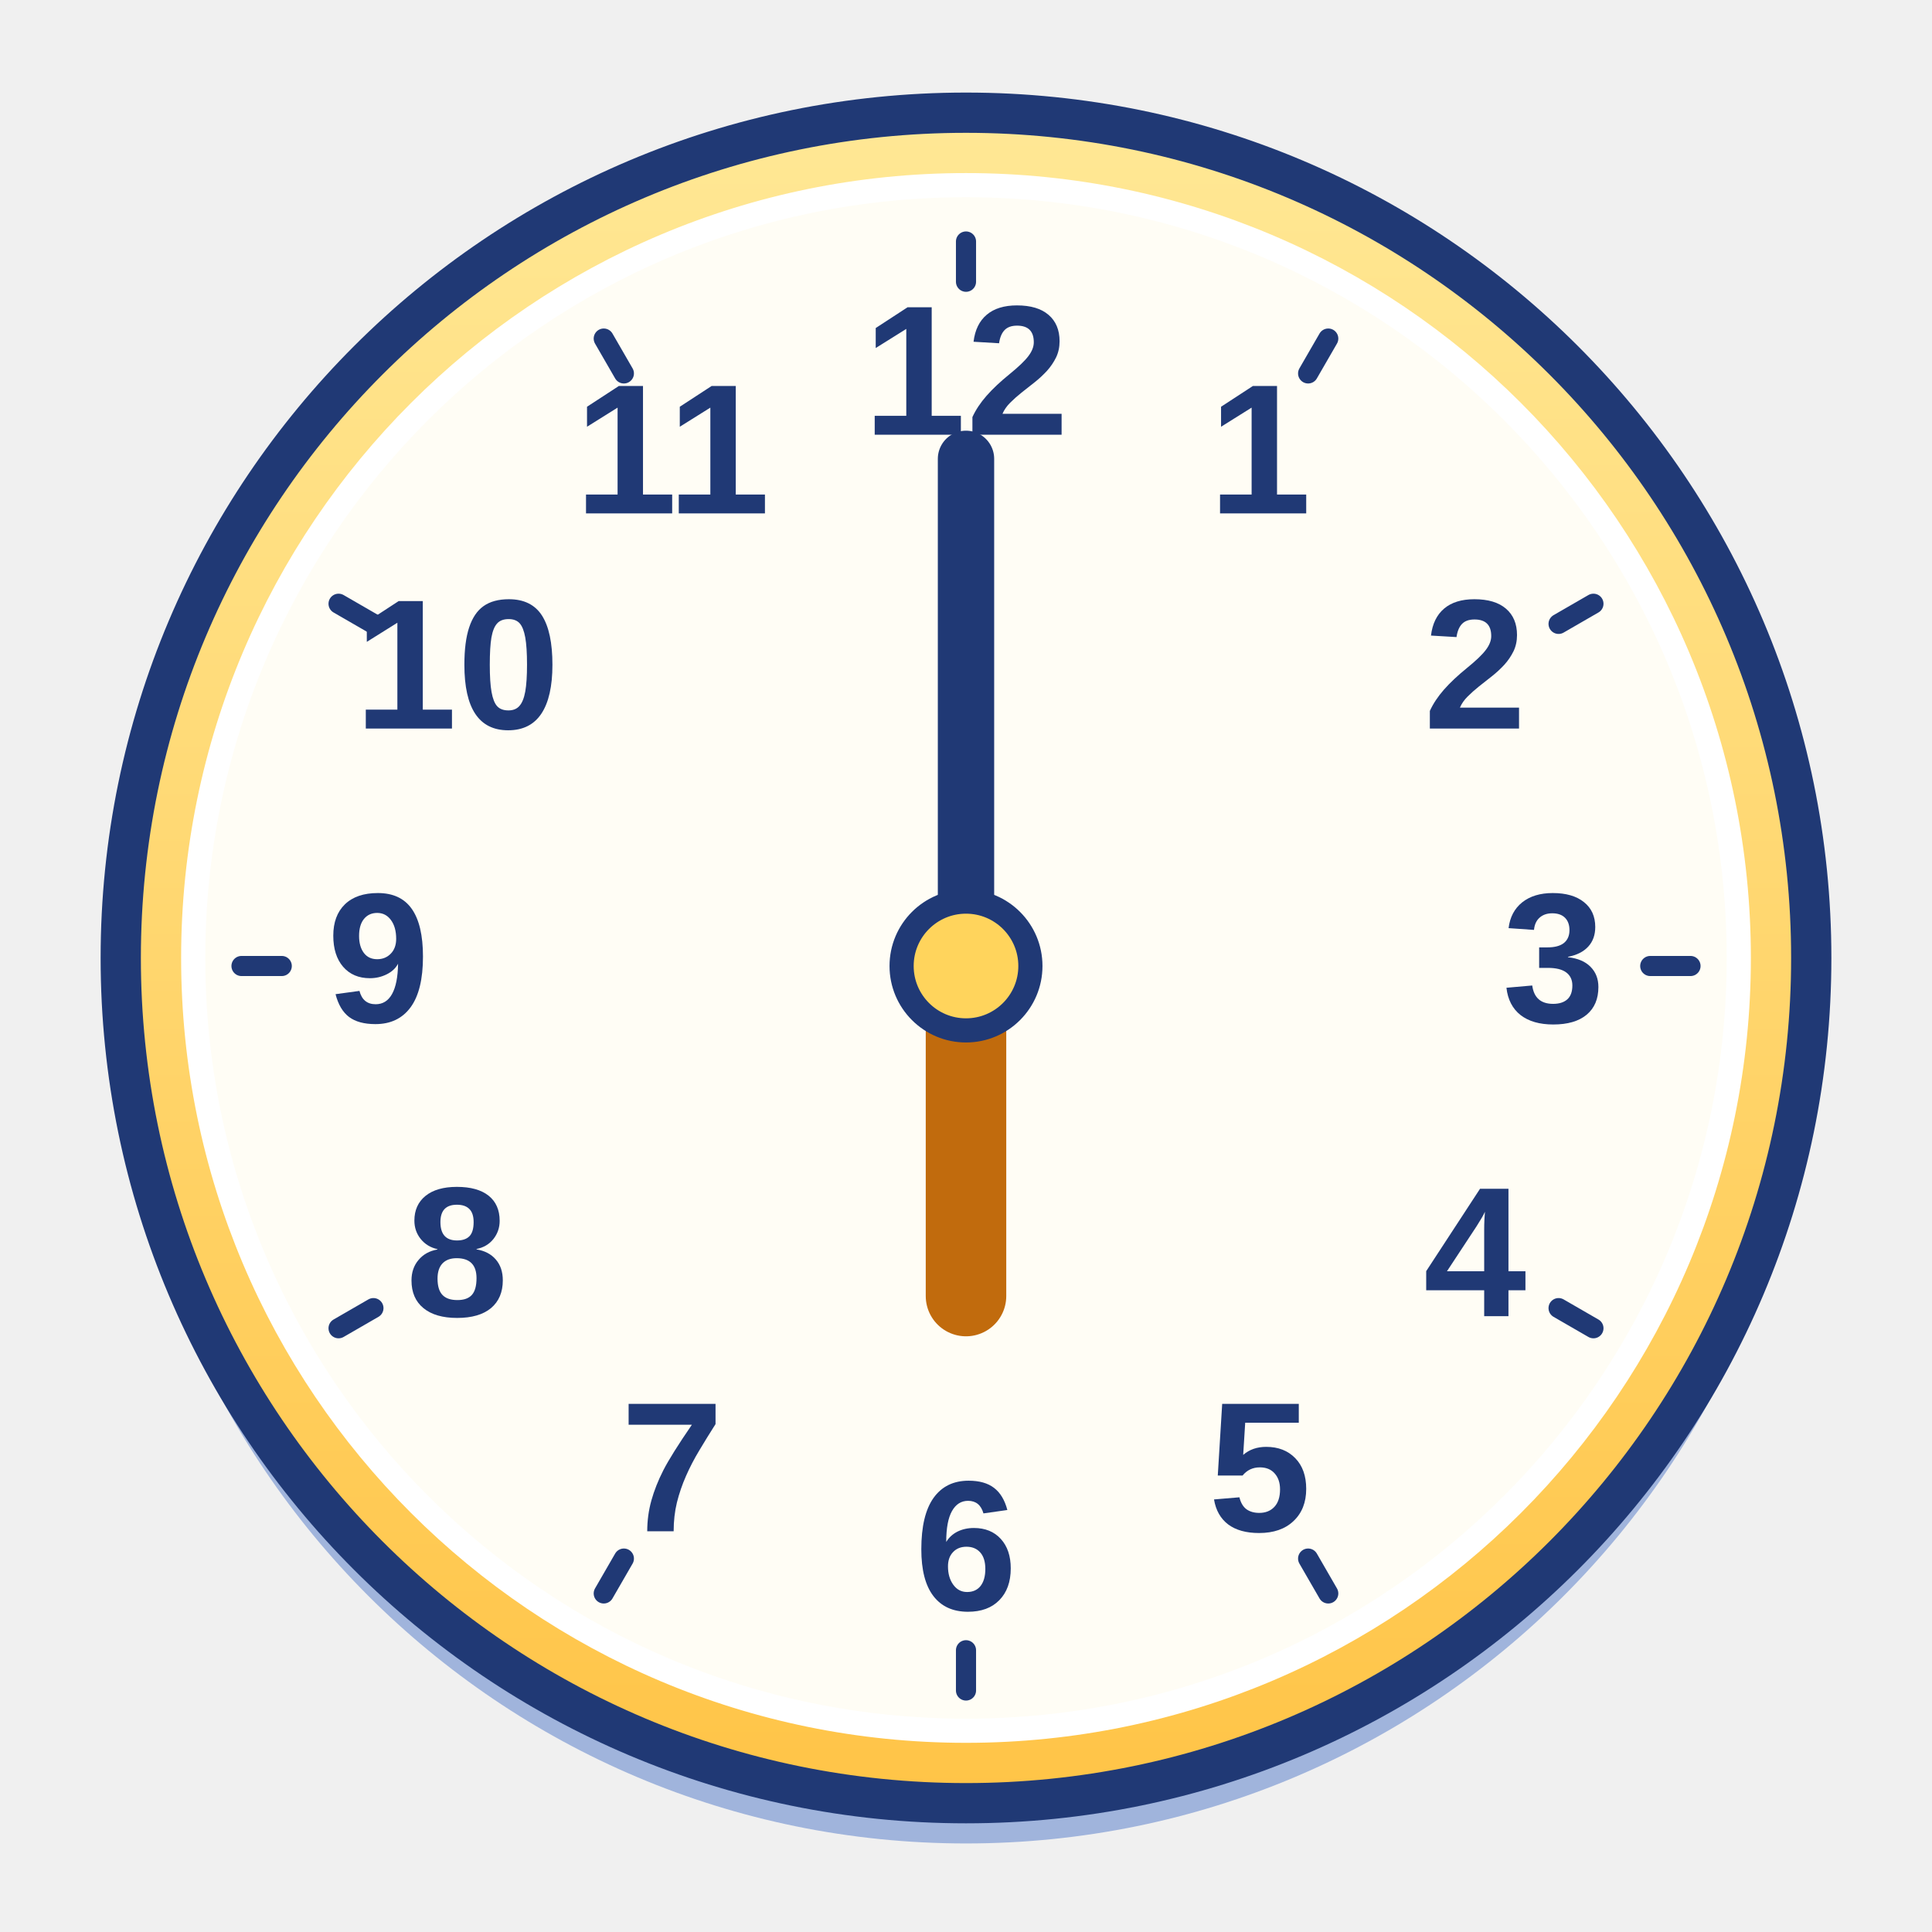
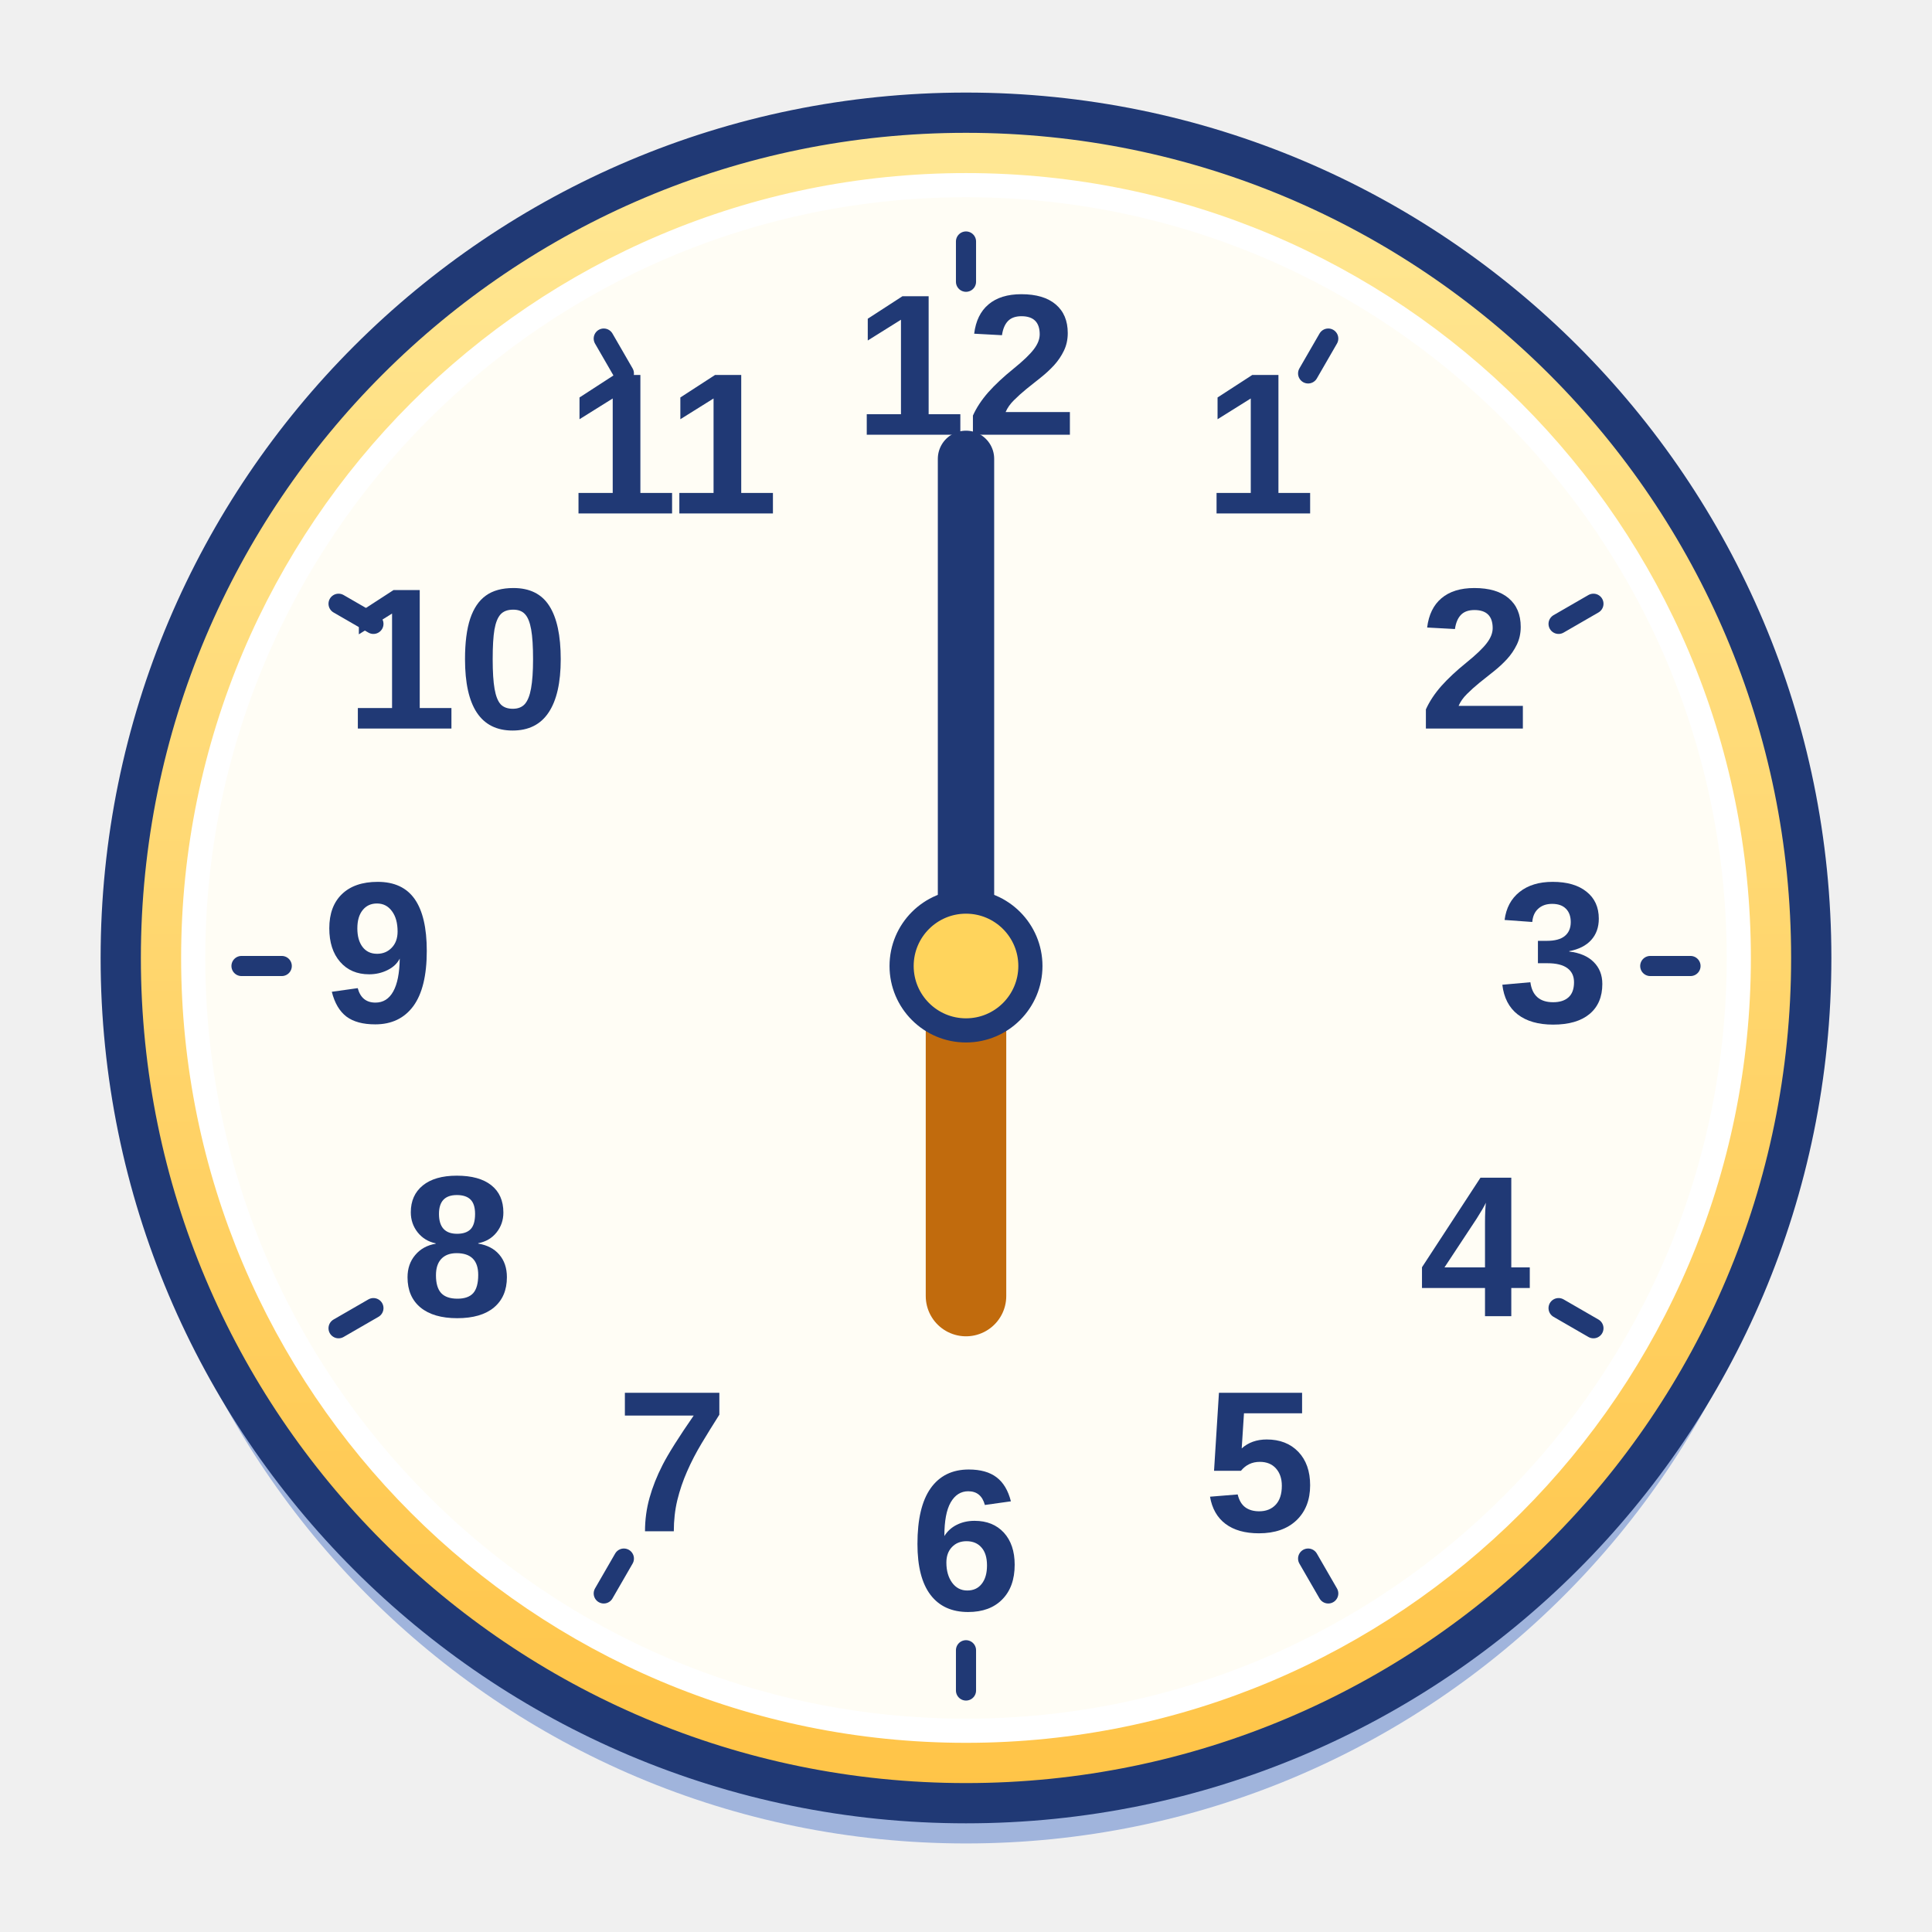
<svg xmlns="http://www.w3.org/2000/svg" viewBox="0 0 240 240">
  <defs>
    <linearGradient id="rim" x2="0" y2="1">
      <stop stop-color="#ffe895" />
      <stop offset="1" stop-color="#ffc447" />
    </linearGradient>
  </defs>
  <circle cx="120" cy="124" r="105" fill="#a0b4dc" />
  <circle cx="120" cy="119" r="105" fill="url(#rim)" stroke="#203975" stroke-width="5" />
  <circle cx="120" cy="119" r="96" fill="#fffdf5" stroke="#fff" stroke-width="3" />
  <path d="M120 30v5" transform="rotate(0 120 120)" stroke="#203975" stroke-width="2.5" stroke-linecap="round" />
  <path d="M120 30v5" transform="rotate(30 120 120)" stroke="#203975" stroke-width="2.5" stroke-linecap="round" />
  <path d="M120 30v5" transform="rotate(60 120 120)" stroke="#203975" stroke-width="2.5" stroke-linecap="round" />
  <path d="M120 30v5" transform="rotate(90 120 120)" stroke="#203975" stroke-width="2.5" stroke-linecap="round" />
  <path d="M120 30v5" transform="rotate(120 120 120)" stroke="#203975" stroke-width="2.5" stroke-linecap="round" />
  <path d="M120 30v5" transform="rotate(150 120 120)" stroke="#203975" stroke-width="2.5" stroke-linecap="round" />
  <path d="M120 30v5" transform="rotate(180 120 120)" stroke="#203975" stroke-width="2.5" stroke-linecap="round" />
  <path d="M120 30v5" transform="rotate(210 120 120)" stroke="#203975" stroke-width="2.5" stroke-linecap="round" />
  <path d="M120 30v5" transform="rotate(240 120 120)" stroke="#203975" stroke-width="2.5" stroke-linecap="round" />
  <path d="M120 30v5" transform="rotate(270 120 120)" stroke="#203975" stroke-width="2.5" stroke-linecap="round" />
  <path d="M120 30v5" transform="rotate(300 120 120)" stroke="#203975" stroke-width="2.5" stroke-linecap="round" />
  <path d="M120 30v5" transform="rotate(330 120 120)" stroke="#203975" stroke-width="2.5" stroke-linecap="round" />
-   <text x="156.50" y="63.78" text-anchor="middle" fill="#203975" font-family="Arial,sans-serif" font-size="23" font-weight="700">1</text>
-   <text x="183.22" y="90.50" text-anchor="middle" fill="#203975" font-family="Arial,sans-serif" font-size="23" font-weight="700">2</text>
-   <text x="193.00" y="127.00" text-anchor="middle" fill="#203975" font-family="Arial,sans-serif" font-size="23" font-weight="700">3</text>
-   <text x="183.22" y="163.50" text-anchor="middle" fill="#203975" font-family="Arial,sans-serif" font-size="23" font-weight="700">4</text>
-   <text x="156.50" y="190.22" text-anchor="middle" fill="#203975" font-family="Arial,sans-serif" font-size="23" font-weight="700">5</text>
-   <text x="120.00" y="200.00" text-anchor="middle" fill="#203975" font-family="Arial,sans-serif" font-size="23" font-weight="700">6</text>
-   <text x="83.50" y="190.22" text-anchor="middle" fill="#203975" font-family="Arial,sans-serif" font-size="23" font-weight="700">7</text>
-   <text x="56.78" y="163.50" text-anchor="middle" fill="#203975" font-family="Arial,sans-serif" font-size="23" font-weight="700">8</text>
-   <text x="47.00" y="127.00" text-anchor="middle" fill="#203975" font-family="Arial,sans-serif" font-size="23" font-weight="700">9</text>
-   <text x="56.78" y="90.50" text-anchor="middle" fill="#203975" font-family="Arial,sans-serif" font-size="23" font-weight="700">10</text>
-   <text x="83.50" y="63.78" text-anchor="middle" fill="#203975" font-family="Arial,sans-serif" font-size="23" font-weight="700">11</text>
-   <text x="120.00" y="54.00" text-anchor="middle" fill="#203975" font-family="Arial,sans-serif" font-size="23" font-weight="700">12</text>
+   <text x="156.50" y="63.78" text-anchor="middle" fill="#203975" font-family="Trebuchet MS,Arial,sans-serif" font-size="25" font-weight="700">1</text>
+   <text x="183.22" y="90.50" text-anchor="middle" fill="#203975" font-family="Trebuchet MS,Arial,sans-serif" font-size="25" font-weight="700">2</text>
+   <text x="193.00" y="127.00" text-anchor="middle" fill="#203975" font-family="Trebuchet MS,Arial,sans-serif" font-size="25" font-weight="700">3</text>
+   <text x="183.22" y="163.50" text-anchor="middle" fill="#203975" font-family="Trebuchet MS,Arial,sans-serif" font-size="25" font-weight="700">4</text>
+   <text x="156.50" y="190.22" text-anchor="middle" fill="#203975" font-family="Trebuchet MS,Arial,sans-serif" font-size="25" font-weight="700">5</text>
+   <text x="120.00" y="200.00" text-anchor="middle" fill="#203975" font-family="Trebuchet MS,Arial,sans-serif" font-size="25" font-weight="700">6</text>
+   <text x="83.50" y="190.22" text-anchor="middle" fill="#203975" font-family="Trebuchet MS,Arial,sans-serif" font-size="25" font-weight="700">7</text>
+   <text x="56.78" y="163.50" text-anchor="middle" fill="#203975" font-family="Trebuchet MS,Arial,sans-serif" font-size="25" font-weight="700">8</text>
+   <text x="47.00" y="127.00" text-anchor="middle" fill="#203975" font-family="Trebuchet MS,Arial,sans-serif" font-size="25" font-weight="700">9</text>
+   <text x="56.78" y="90.50" text-anchor="middle" fill="#203975" font-family="Trebuchet MS,Arial,sans-serif" font-size="25" font-weight="700">10</text>
+   <text x="83.50" y="63.78" text-anchor="middle" fill="#203975" font-family="Trebuchet MS,Arial,sans-serif" font-size="25" font-weight="700">11</text>
+   <text x="120.00" y="54.00" text-anchor="middle" fill="#203975" font-family="Trebuchet MS,Arial,sans-serif" font-size="25" font-weight="700">12</text>
  <g data-hand="minute" transform="rotate(0 120 120)">
    <path d="M120 120V57" stroke="#203975" stroke-width="7" stroke-linecap="round" />
  </g>
  <g data-hand="hour" transform="rotate(180 120 120)">
    <path d="M120 120V79" stroke="#c16b0d" stroke-width="10" stroke-linecap="round" />
  </g>
  <circle cx="120" cy="120" r="8" fill="#ffd45c" stroke="#203975" stroke-width="3" />
</svg>
